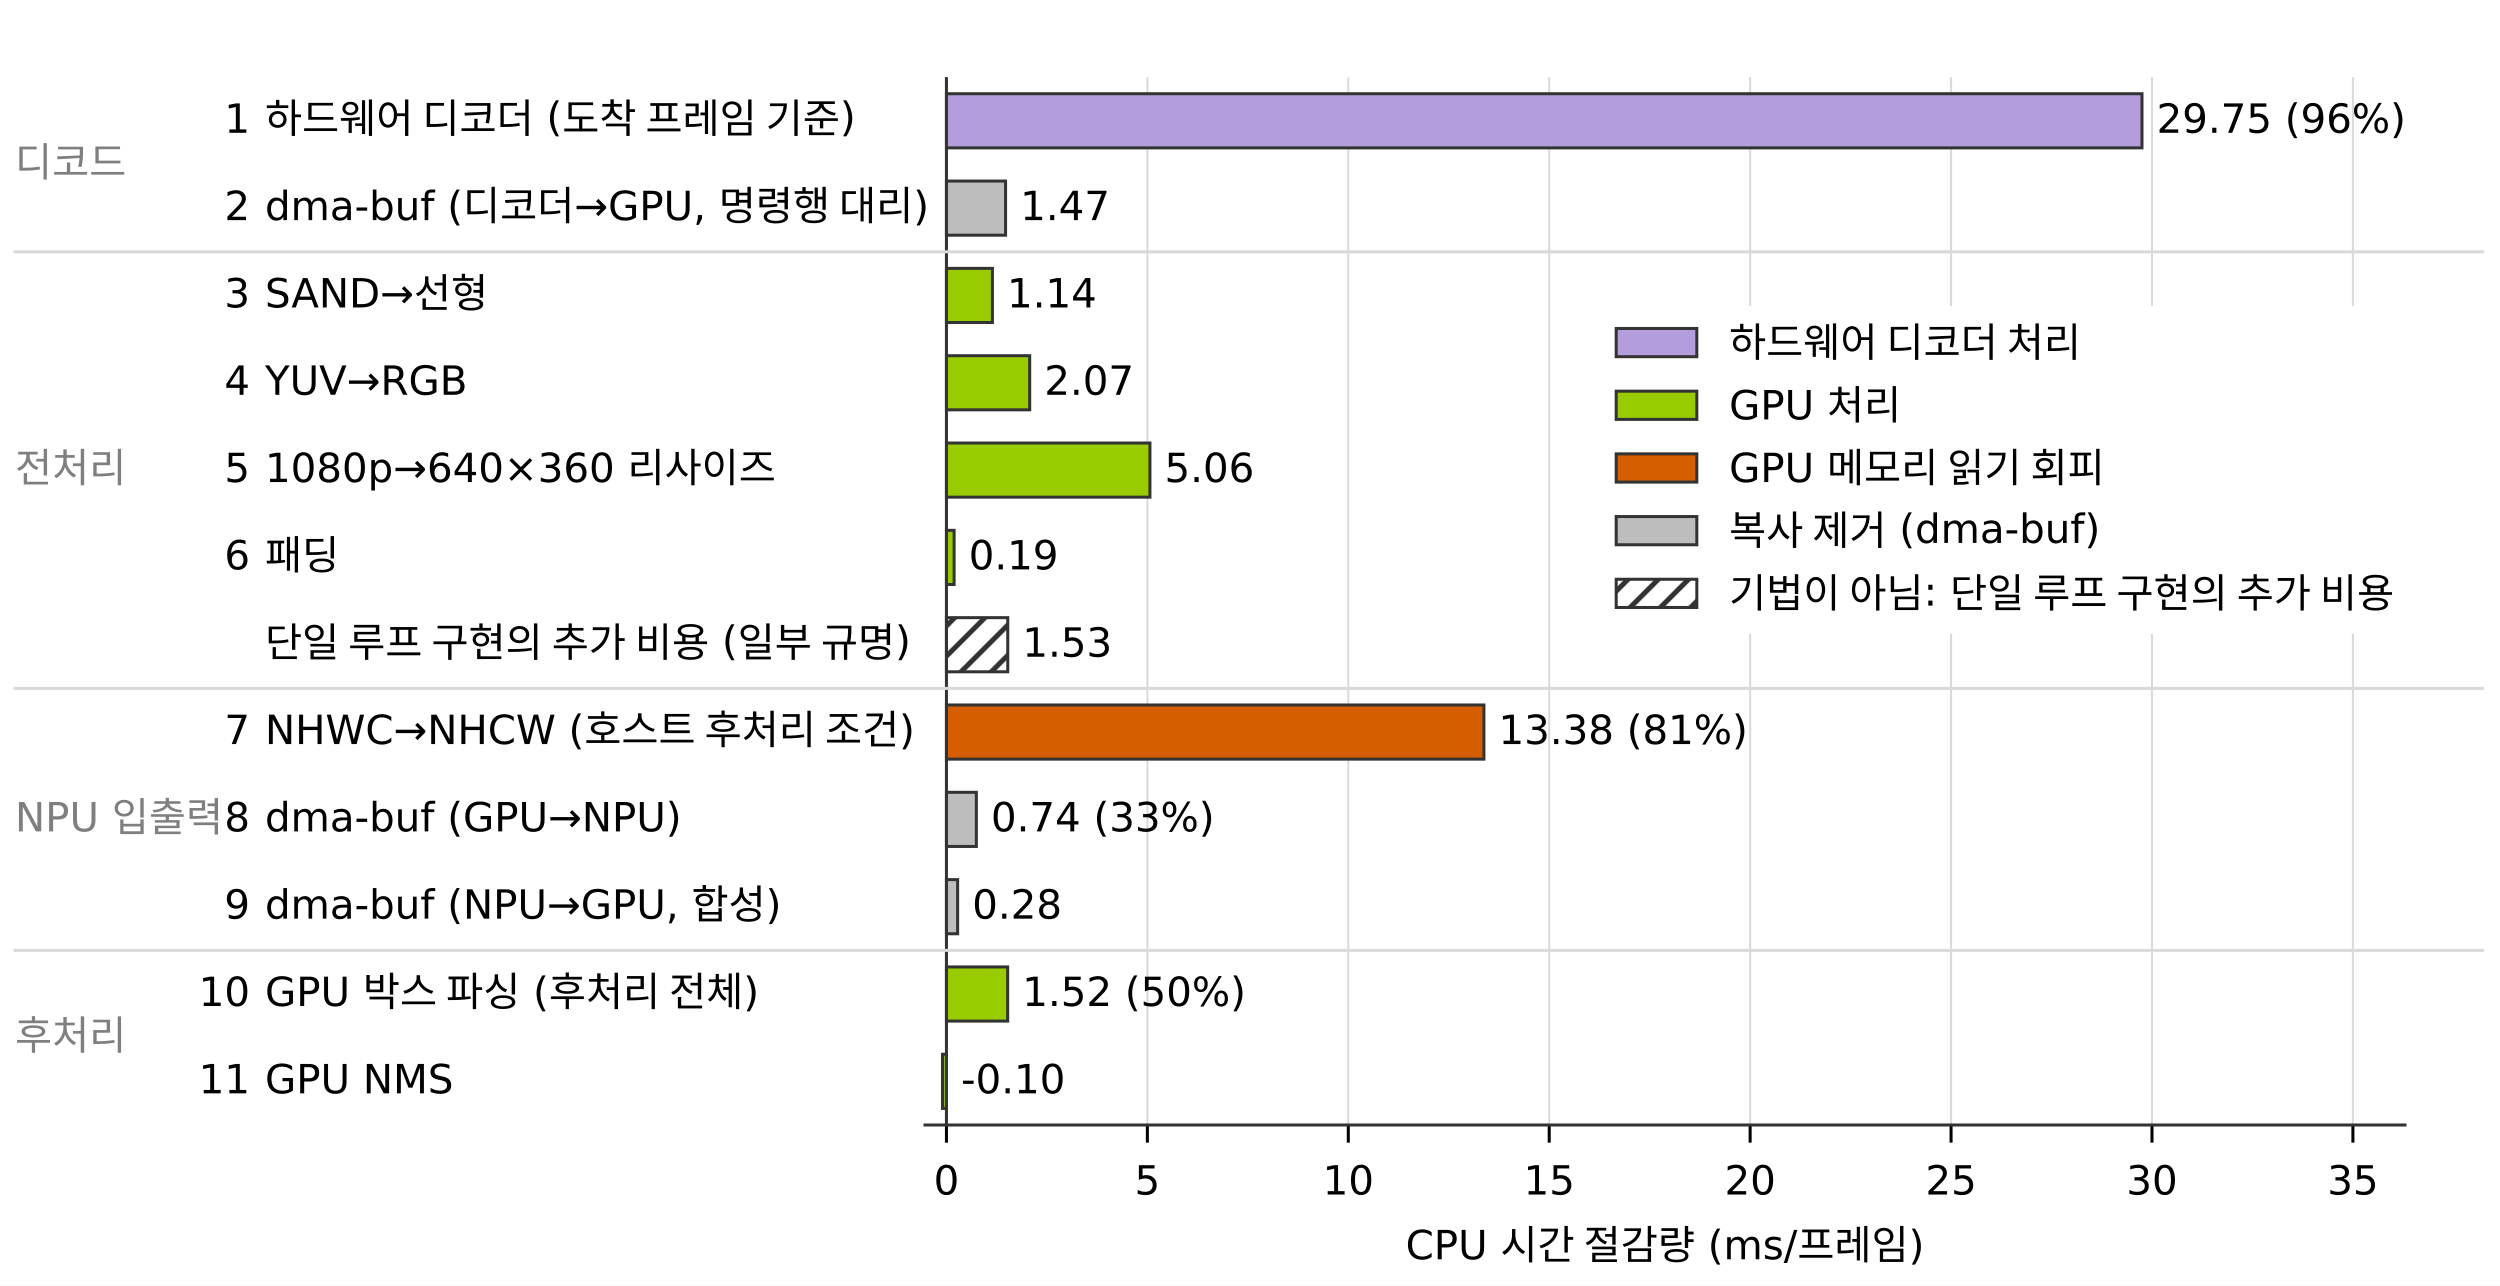
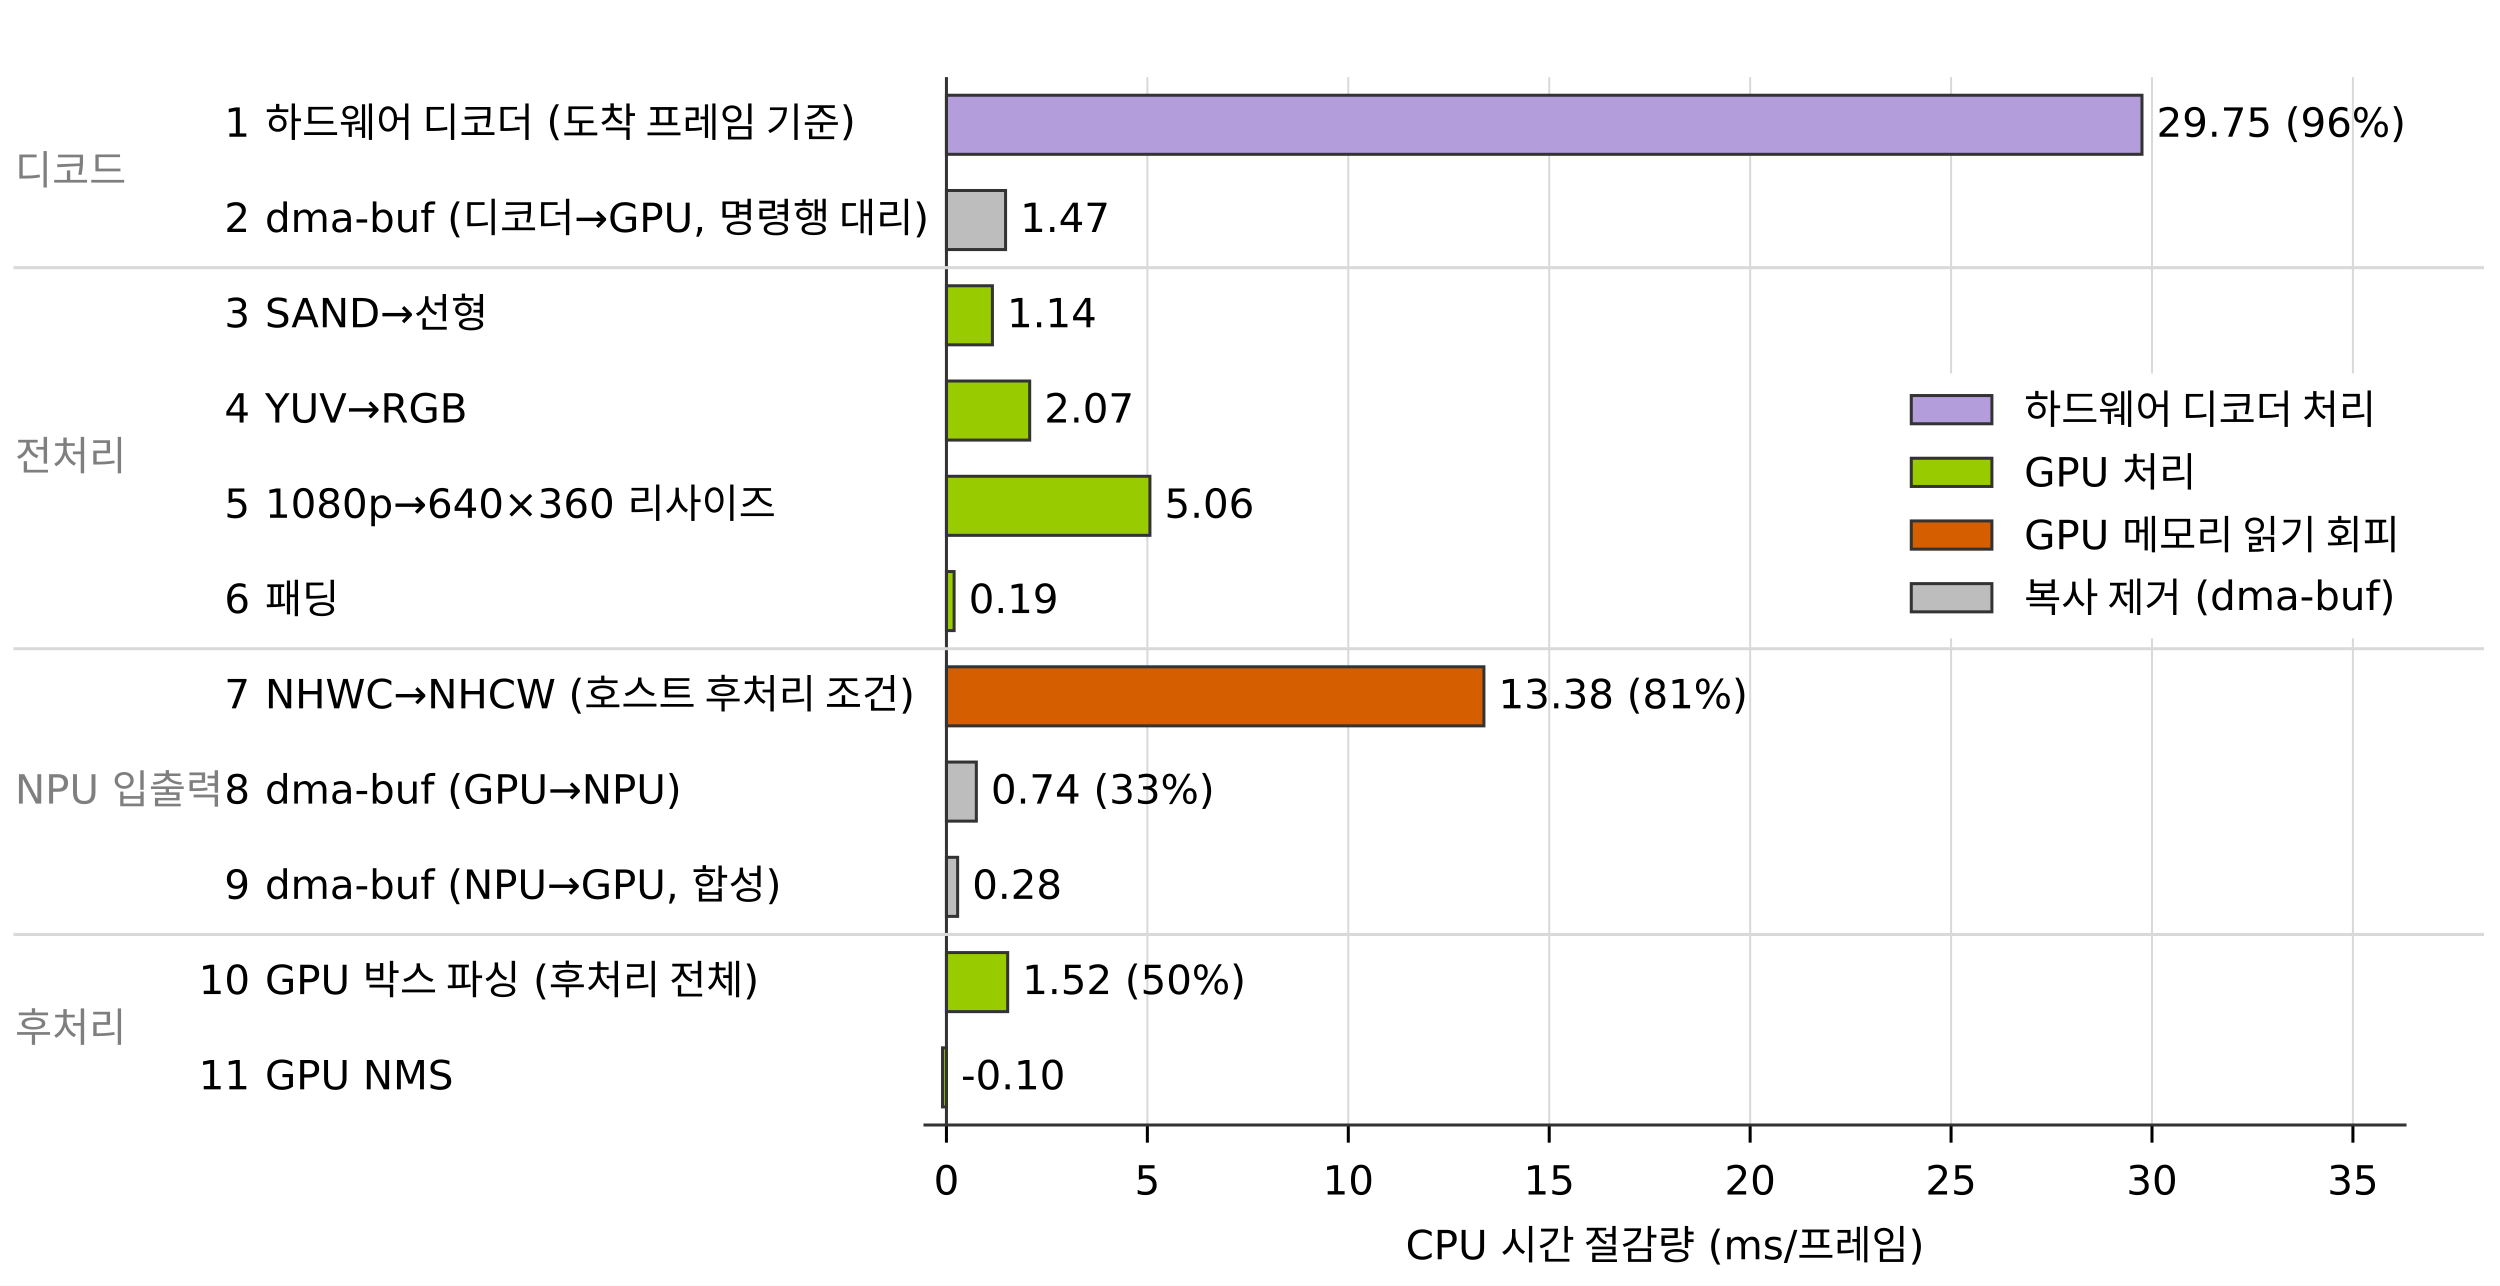
<svg xmlns="http://www.w3.org/2000/svg" xmlns:xlink="http://www.w3.org/1999/xlink" width="496.063pt" height="255.118pt" viewBox="0 0 496.063 255.118" version="1.1">
  <defs>
    <style type="text/css">*{stroke-linejoin: round; stroke-linecap: butt}</style>
  </defs>
  <g id="figure_1">
    <g id="patch_1">
      <path d="M 0 255.118  L 496.063 255.118  L 496.063 0  L 0 0  z " style="fill: #ffffff" />
    </g>
    <g id="axes_1">
      <g id="patch_2">
        <path d="M 183.543 223.228  L 477.213 223.228  L 477.213 15.307  L 183.543 15.307  z " style="fill: #ffffff" />
      </g>
      <g id="matplotlib.axis_1">
        <g id="xtick_1">
          <g id="line2d_1">
            <path d="M 187.798 223.228  L 187.798 15.307  " clip-path="url(#c0caeaf799e)" style="fill: none; stroke: #d9d9d9; stroke-width: 0.4; stroke-linecap: square" />
          </g>
          <g id="line2d_2">
            <defs>
              <path id="mfd4e453d5d" d="M 0 0  L 0 3.5  " style="stroke: #000000; stroke-width: 0.6" />
            </defs>
            <g>
              <use xlink:href="#mfd4e453d5d" x="187.798" y="223.228" style="stroke: #000000; stroke-width: 0.6" />
            </g>
          </g>
          <g id="text_1">
            <text style="font-size: 8px; font-family: 'NanumSquare', 'UnDotum', 'DejaVu Sans'; text-anchor: middle" x="187.798" y="237.028" transform="rotate(-0 187.7977 237.0283)">0</text>
          </g>
        </g>
        <g id="xtick_2">
          <g id="line2d_3">
            <path d="M 227.666 223.228  L 227.666 15.307  " clip-path="url(#c0caeaf799e)" style="fill: none; stroke: #d9d9d9; stroke-width: 0.4; stroke-linecap: square" />
          </g>
          <g id="line2d_4">
            <g>
              <use xlink:href="#mfd4e453d5d" x="227.666" y="223.228" style="stroke: #000000; stroke-width: 0.6" />
            </g>
          </g>
          <g id="text_2">
            <text style="font-size: 8px; font-family: 'NanumSquare', 'UnDotum', 'DejaVu Sans'; text-anchor: middle" x="227.666" y="237.028" transform="rotate(-0 227.6662 237.0283)">5</text>
          </g>
        </g>
        <g id="xtick_3">
          <g id="line2d_5">
            <path d="M 267.535 223.228  L 267.535 15.307  " clip-path="url(#c0caeaf799e)" style="fill: none; stroke: #d9d9d9; stroke-width: 0.4; stroke-linecap: square" />
          </g>
          <g id="line2d_6">
            <g>
              <use xlink:href="#mfd4e453d5d" x="267.535" y="223.228" style="stroke: #000000; stroke-width: 0.6" />
            </g>
          </g>
          <g id="text_3">
            <text style="font-size: 8px; font-family: 'NanumSquare', 'UnDotum', 'DejaVu Sans'; text-anchor: middle" x="267.535" y="237.028" transform="rotate(-0 267.5346 237.0283)">10</text>
          </g>
        </g>
        <g id="xtick_4">
          <g id="line2d_7">
            <path d="M 307.403 223.228  L 307.403 15.307  " clip-path="url(#c0caeaf799e)" style="fill: none; stroke: #d9d9d9; stroke-width: 0.4; stroke-linecap: square" />
          </g>
          <g id="line2d_8">
            <g>
              <use xlink:href="#mfd4e453d5d" x="307.403" y="223.228" style="stroke: #000000; stroke-width: 0.6" />
            </g>
          </g>
          <g id="text_4">
            <text style="font-size: 8px; font-family: 'NanumSquare', 'UnDotum', 'DejaVu Sans'; text-anchor: middle" x="307.403" y="237.028" transform="rotate(-0 307.4031 237.0283)">15</text>
          </g>
        </g>
        <g id="xtick_5">
          <g id="line2d_9">
            <path d="M 347.272 223.228  L 347.272 15.307  " clip-path="url(#c0caeaf799e)" style="fill: none; stroke: #d9d9d9; stroke-width: 0.4; stroke-linecap: square" />
          </g>
          <g id="line2d_10">
            <g>
              <use xlink:href="#mfd4e453d5d" x="347.272" y="223.228" style="stroke: #000000; stroke-width: 0.6" />
            </g>
          </g>
          <g id="text_5">
            <text style="font-size: 8px; font-family: 'NanumSquare', 'UnDotum', 'DejaVu Sans'; text-anchor: middle" x="347.272" y="237.028" transform="rotate(-0 347.2716 237.0283)">20</text>
          </g>
        </g>
        <g id="xtick_6">
          <g id="line2d_11">
            <path d="M 387.14 223.228  L 387.14 15.307  " clip-path="url(#c0caeaf799e)" style="fill: none; stroke: #d9d9d9; stroke-width: 0.4; stroke-linecap: square" />
          </g>
          <g id="line2d_12">
            <g>
              <use xlink:href="#mfd4e453d5d" x="387.14" y="223.228" style="stroke: #000000; stroke-width: 0.6" />
            </g>
          </g>
          <g id="text_6">
            <text style="font-size: 8px; font-family: 'NanumSquare', 'UnDotum', 'DejaVu Sans'; text-anchor: middle" x="387.14" y="237.028" transform="rotate(-0 387.14 237.0283)">25</text>
          </g>
        </g>
        <g id="xtick_7">
          <g id="line2d_13">
            <path d="M 427.008 223.228  L 427.008 15.307  " clip-path="url(#c0caeaf799e)" style="fill: none; stroke: #d9d9d9; stroke-width: 0.4; stroke-linecap: square" />
          </g>
          <g id="line2d_14">
            <g>
              <use xlink:href="#mfd4e453d5d" x="427.008" y="223.228" style="stroke: #000000; stroke-width: 0.6" />
            </g>
          </g>
          <g id="text_7">
            <text style="font-size: 8px; font-family: 'NanumSquare', 'UnDotum', 'DejaVu Sans'; text-anchor: middle" x="427.008" y="237.028" transform="rotate(-0 427.0085 237.0283)">30</text>
          </g>
        </g>
        <g id="xtick_8">
          <g id="line2d_15">
            <path d="M 466.877 223.228  L 466.877 15.307  " clip-path="url(#c0caeaf799e)" style="fill: none; stroke: #d9d9d9; stroke-width: 0.4; stroke-linecap: square" />
          </g>
          <g id="line2d_16">
            <g>
              <use xlink:href="#mfd4e453d5d" x="466.877" y="223.228" style="stroke: #000000; stroke-width: 0.6" />
            </g>
          </g>
          <g id="text_8">
            <text style="font-size: 8px; font-family: 'NanumSquare', 'UnDotum', 'DejaVu Sans'; text-anchor: middle" x="466.877" y="237.028" transform="rotate(-0 466.8769 237.0283)">35</text>
          </g>
        </g>
        <g id="text_9">
          <text style="font-size: 8px; font-family: 'NanumSquare', 'UnDotum', 'DejaVu Sans'; text-anchor: middle" x="330.378" y="249.868" transform="rotate(-0 330.378 249.8683)">CPU 시간 절감량 (ms/프레임)</text>
        </g>
      </g>
      <g id="matplotlib.axis_2" />
      <g id="patch_3">
-         <path d="M 187.798 18.599  L 425.023 18.599  L 425.023 29.342  L 187.798 29.342  z " clip-path="url(#c0caeaf799e)" style="fill: #b39ddb; stroke: #333333; stroke-width: 0.6; stroke-linejoin: miter" />
+         <path d="M 187.798 18.898  L 425.023 18.898  L 425.023 30.618  L 187.798 30.618  z " clip-path="url(#c0caeaf799e)" style="fill: #b39ddb; stroke: #333333; stroke-width: 0.6; stroke-linejoin: miter" />
      </g>
      <g id="patch_4">
-         <path d="M 187.798 35.926  L 199.53 35.926  L 199.53 46.669  L 187.798 46.669  z " clip-path="url(#c0caeaf799e)" style="fill: #bdbdbd; stroke: #333333; stroke-width: 0.6; stroke-linejoin: miter" />
+         <path d="M 187.798 37.8  L 199.53 37.8  L 199.53 49.52  L 187.798 49.52  z " clip-path="url(#c0caeaf799e)" style="fill: #bdbdbd; stroke: #333333; stroke-width: 0.6; stroke-linejoin: miter" />
      </g>
      <g id="patch_5">
-         <path d="M 187.798 53.253  L 196.92 53.253  L 196.92 63.995  L 187.798 63.995  z " clip-path="url(#c0caeaf799e)" style="fill: #99cc00; stroke: #333333; stroke-width: 0.6; stroke-linejoin: miter" />
+         <path d="M 187.798 56.702  L 196.92 56.702  L 196.92 68.422  L 187.798 68.422  z " clip-path="url(#c0caeaf799e)" style="fill: #99cc00; stroke: #333333; stroke-width: 0.6; stroke-linejoin: miter" />
      </g>
      <g id="patch_6">
-         <path d="M 187.798 70.579  L 204.316 70.579  L 204.316 81.322  L 187.798 81.322  z " clip-path="url(#c0caeaf799e)" style="fill: #99cc00; stroke: #333333; stroke-width: 0.6; stroke-linejoin: miter" />
+         <path d="M 187.798 75.604  L 204.316 75.604  L 204.316 87.323  L 187.798 87.323  z " clip-path="url(#c0caeaf799e)" style="fill: #99cc00; stroke: #333333; stroke-width: 0.6; stroke-linejoin: miter" />
      </g>
      <g id="patch_7">
-         <path d="M 187.798 87.906  L 228.174 87.906  L 228.174 98.649  L 187.798 98.649  z " clip-path="url(#c0caeaf799e)" style="fill: #99cc00; stroke: #333333; stroke-width: 0.6; stroke-linejoin: miter" />
+         <path d="M 187.798 94.506  L 228.174 94.506  L 228.174 106.225  L 187.798 106.225  z " clip-path="url(#c0caeaf799e)" style="fill: #99cc00; stroke: #333333; stroke-width: 0.6; stroke-linejoin: miter" />
      </g>
      <g id="patch_8">
-         <path d="M 187.798 105.233  L 189.319 105.233  L 189.319 115.976  L 187.798 115.976  z " clip-path="url(#c0caeaf799e)" style="fill: #99cc00; stroke: #333333; stroke-width: 0.6; stroke-linejoin: miter" />
+         <path d="M 187.798 113.408  L 189.319 113.408  L 189.319 125.127  L 187.798 125.127  z " clip-path="url(#c0caeaf799e)" style="fill: #99cc00; stroke: #333333; stroke-width: 0.6; stroke-linejoin: miter" />
      </g>
      <g id="patch_9">
-         <path d="M 187.798 122.56  L 199.964 122.56  L 199.964 133.302  L 187.798 133.302  z " clip-path="url(#c0caeaf799e)" style="fill: url(#h2478744ece); stroke: #333333; stroke-width: 0.6; stroke-linejoin: miter" />
+         <path d="M 187.798 132.31  L 294.446 132.31  L 294.446 144.029  L 187.798 144.029  z " clip-path="url(#c0caeaf799e)" style="fill: #d55e00; stroke: #333333; stroke-width: 0.6; stroke-linejoin: miter" />
      </g>
      <g id="patch_10">
-         <path d="M 187.798 139.887  L 294.446 139.887  L 294.446 150.629  L 187.798 150.629  z " clip-path="url(#c0caeaf799e)" style="fill: #d55e00; stroke: #333333; stroke-width: 0.6; stroke-linejoin: miter" />
+         <path d="M 187.798 151.212  L 193.73 151.212  L 193.73 162.931  L 187.798 162.931  z " clip-path="url(#c0caeaf799e)" style="fill: #bdbdbd; stroke: #333333; stroke-width: 0.6; stroke-linejoin: miter" />
      </g>
      <g id="patch_11">
-         <path d="M 187.798 157.213  L 193.73 157.213  L 193.73 167.956  L 187.798 167.956  z " clip-path="url(#c0caeaf799e)" style="fill: #bdbdbd; stroke: #333333; stroke-width: 0.6; stroke-linejoin: miter" />
+         <path d="M 187.798 170.114  L 190.018 170.114  L 190.018 181.833  L 187.798 181.833  z " clip-path="url(#c0caeaf799e)" style="fill: #bdbdbd; stroke: #333333; stroke-width: 0.6; stroke-linejoin: miter" />
      </g>
      <g id="patch_12">
-         <path d="M 187.798 174.54  L 190.018 174.54  L 190.018 185.283  L 187.798 185.283  z " clip-path="url(#c0caeaf799e)" style="fill: #bdbdbd; stroke: #333333; stroke-width: 0.6; stroke-linejoin: miter" />
+         <path d="M 187.798 189.016  L 199.95 189.016  L 199.95 200.735  L 187.798 200.735  z " clip-path="url(#c0caeaf799e)" style="fill: #99cc00; stroke: #333333; stroke-width: 0.6; stroke-linejoin: miter" />
      </g>
      <g id="patch_13">
-         <path d="M 187.798 191.867  L 199.95 191.867  L 199.95 202.609  L 187.798 202.609  z " clip-path="url(#c0caeaf799e)" style="fill: #99cc00; stroke: #333333; stroke-width: 0.6; stroke-linejoin: miter" />
+         <path d="M 187.798 207.918  L 187.016 207.918  L 187.016 219.637  L 187.798 219.637  z " clip-path="url(#c0caeaf799e)" style="fill: #99cc00; stroke: #333333; stroke-width: 0.6; stroke-linejoin: miter" />
      </g>
      <g id="patch_14">
-         <path d="M 187.798 209.194  L 187.016 209.194  L 187.016 219.936  L 187.798 219.936  z " clip-path="url(#c0caeaf799e)" style="fill: #99cc00; stroke: #333333; stroke-width: 0.6; stroke-linejoin: miter" />
-       </g>
-       <g id="patch_15">
        <path d="M 183.543 223.228  L 477.213 223.228  " style="fill: none; stroke: #333333; stroke-width: 0.6; stroke-linejoin: miter; stroke-linecap: square" />
      </g>
      <g id="text_10">
-         <text style="font-size: 8px; font-family: 'NanumSquare', 'UnDotum', 'DejaVu Sans'; text-anchor: start" x="427.917" y="26.35" transform="rotate(-0 427.9172 26.35047)">29.75 (96%)</text>
+         <text style="font-size: 8px; font-family: 'NanumSquare', 'UnDotum', 'DejaVu Sans'; text-anchor: start" x="427.917" y="27.138" transform="rotate(-0 427.9172 27.13805)">29.75 (96%)</text>
      </g>
      <g id="text_11">
-         <text style="font-size: 8px; font-family: 'NanumSquare', 'UnDotum', 'DejaVu Sans'; text-anchor: end" x="49.606" y="26.35" transform="rotate(-0 49.6063 26.35047)">1</text>
+         <text style="font-size: 8px; font-family: 'NanumSquare', 'UnDotum', 'DejaVu Sans'; text-anchor: end" x="49.606" y="27.138" transform="rotate(-0 49.6063 27.13805)">1</text>
      </g>
      <g id="text_12">
-         <text style="font-size: 8px; font-family: 'NanumSquare', 'UnDotum', 'DejaVu Sans'; text-anchor: start" x="52.583" y="26.35" transform="rotate(-0 52.58268 26.35047)">하드웨어 디코더 (도착 프레임 기준)</text>
+         <text style="font-size: 8px; font-family: 'NanumSquare', 'UnDotum', 'DejaVu Sans'; text-anchor: start" x="52.583" y="27.138" transform="rotate(-0 52.58268 27.13805)">하드웨어 디코더 (도착 프레임 기준)</text>
      </g>
      <g id="text_13">
-         <text style="font-size: 8px; font-family: 'NanumSquare', 'UnDotum', 'DejaVu Sans'; text-anchor: start" x="202.424" y="43.677" transform="rotate(-0 202.4241 43.67724)">1.47</text>
+         <text style="font-size: 8px; font-family: 'NanumSquare', 'UnDotum', 'DejaVu Sans'; text-anchor: start" x="202.424" y="46.04" transform="rotate(-0 202.4241 46.03999)">1.47</text>
      </g>
      <g id="text_14">
-         <text style="font-size: 8px; font-family: 'NanumSquare', 'UnDotum', 'DejaVu Sans'; text-anchor: end" x="49.606" y="43.677" transform="rotate(-0 49.6063 43.67724)">2</text>
+         <text style="font-size: 8px; font-family: 'NanumSquare', 'UnDotum', 'DejaVu Sans'; text-anchor: end" x="49.606" y="46.04" transform="rotate(-0 49.6063 46.03999)">2</text>
      </g>
      <g id="text_15">
-         <text style="font-size: 8px; font-family: 'NanumSquare', 'UnDotum', 'DejaVu Sans'; text-anchor: start" x="52.583" y="43.677" transform="rotate(-0 52.58268 43.67724)">dma-buf (디코더→GPU, 명령행 대리)</text>
+         <text style="font-size: 8px; font-family: 'NanumSquare', 'UnDotum', 'DejaVu Sans'; text-anchor: start" x="52.583" y="46.04" transform="rotate(-0 52.58268 46.03999)">dma-buf (디코더→GPU, 명령행 대리)</text>
      </g>
      <g id="text_16">
-         <text style="font-size: 8px; font-family: 'NanumSquare', 'UnDotum', 'DejaVu Sans'; text-anchor: start" x="199.815" y="61.004" transform="rotate(-0 199.8146 61.00402)">1.14</text>
+         <text style="font-size: 8px; font-family: 'NanumSquare', 'UnDotum', 'DejaVu Sans'; text-anchor: start" x="199.815" y="64.942" transform="rotate(-0 199.8146 64.94192)">1.14</text>
      </g>
      <g id="text_17">
-         <text style="font-size: 8px; font-family: 'NanumSquare', 'UnDotum', 'DejaVu Sans'; text-anchor: end" x="49.606" y="61.004" transform="rotate(-0 49.6063 61.00402)">3</text>
+         <text style="font-size: 8px; font-family: 'NanumSquare', 'UnDotum', 'DejaVu Sans'; text-anchor: end" x="49.606" y="64.942" transform="rotate(-0 49.6063 64.94192)">3</text>
      </g>
      <g id="text_18">
-         <text style="font-size: 8px; font-family: 'NanumSquare', 'UnDotum', 'DejaVu Sans'; text-anchor: start" x="52.583" y="61.004" transform="rotate(-0 52.58268 61.00402)">SAND→선형</text>
+         <text style="font-size: 8px; font-family: 'NanumSquare', 'UnDotum', 'DejaVu Sans'; text-anchor: start" x="52.583" y="64.942" transform="rotate(-0 52.58268 64.94192)">SAND→선형</text>
      </g>
      <g id="text_19">
-         <text style="font-size: 8px; font-family: 'NanumSquare', 'UnDotum', 'DejaVu Sans'; text-anchor: start" x="207.21" y="78.331" transform="rotate(-0 207.2102 78.33079)">2.07</text>
+         <text style="font-size: 8px; font-family: 'NanumSquare', 'UnDotum', 'DejaVu Sans'; text-anchor: start" x="207.21" y="83.844" transform="rotate(-0 207.2102 83.84385)">2.07</text>
      </g>
      <g id="text_20">
-         <text style="font-size: 8px; font-family: 'NanumSquare', 'UnDotum', 'DejaVu Sans'; text-anchor: end" x="49.606" y="78.331" transform="rotate(-0 49.6063 78.33079)">4</text>
+         <text style="font-size: 8px; font-family: 'NanumSquare', 'UnDotum', 'DejaVu Sans'; text-anchor: end" x="49.606" y="83.844" transform="rotate(-0 49.6063 83.84385)">4</text>
      </g>
      <g id="text_21">
-         <text style="font-size: 8px; font-family: 'NanumSquare', 'UnDotum', 'DejaVu Sans'; text-anchor: start" x="52.583" y="78.331" transform="rotate(-0 52.58268 78.33079)">YUV→RGB</text>
+         <text style="font-size: 8px; font-family: 'NanumSquare', 'UnDotum', 'DejaVu Sans'; text-anchor: start" x="52.583" y="83.844" transform="rotate(-0 52.58268 83.84385)">YUV→RGB</text>
      </g>
      <g id="text_22">
-         <text style="font-size: 8px; font-family: 'NanumSquare', 'UnDotum', 'DejaVu Sans'; text-anchor: start" x="231.068" y="95.658" transform="rotate(-0 231.0682 95.65756)">5.06</text>
+         <text style="font-size: 8px; font-family: 'NanumSquare', 'UnDotum', 'DejaVu Sans'; text-anchor: start" x="231.068" y="102.746" transform="rotate(-0 231.0682 102.7458)">5.06</text>
      </g>
      <g id="text_23">
-         <text style="font-size: 8px; font-family: 'NanumSquare', 'UnDotum', 'DejaVu Sans'; text-anchor: end" x="49.606" y="95.658" transform="rotate(-0 49.6063 95.65756)">5</text>
+         <text style="font-size: 8px; font-family: 'NanumSquare', 'UnDotum', 'DejaVu Sans'; text-anchor: end" x="49.606" y="102.746" transform="rotate(-0 49.6063 102.7458)">5</text>
      </g>
      <g id="text_24">
-         <text style="font-size: 8px; font-family: 'NanumSquare', 'UnDotum', 'DejaVu Sans'; text-anchor: start" x="52.583" y="95.658" transform="rotate(-0 52.58268 95.65756)">1080p→640×360 리사이즈</text>
+         <text style="font-size: 8px; font-family: 'NanumSquare', 'UnDotum', 'DejaVu Sans'; text-anchor: start" x="52.583" y="102.746" transform="rotate(-0 52.58268 102.7458)">1080p→640×360 리사이즈</text>
      </g>
      <g id="text_25">
-         <text style="font-size: 8px; font-family: 'NanumSquare', 'UnDotum', 'DejaVu Sans'; text-anchor: start" x="192.213" y="112.984" transform="rotate(-0 192.2132 112.9843)">0.19</text>
+         <text style="font-size: 8px; font-family: 'NanumSquare', 'UnDotum', 'DejaVu Sans'; text-anchor: start" x="192.213" y="121.648" transform="rotate(-0 192.2132 121.6477)">0.19</text>
      </g>
      <g id="text_26">
-         <text style="font-size: 8px; font-family: 'NanumSquare', 'UnDotum', 'DejaVu Sans'; text-anchor: end" x="49.606" y="112.984" transform="rotate(-0 49.6063 112.9843)">6</text>
+         <text style="font-size: 8px; font-family: 'NanumSquare', 'UnDotum', 'DejaVu Sans'; text-anchor: end" x="49.606" y="121.648" transform="rotate(-0 49.6063 121.6477)">6</text>
      </g>
      <g id="text_27">
-         <text style="font-size: 8px; font-family: 'NanumSquare', 'UnDotum', 'DejaVu Sans'; text-anchor: start" x="52.583" y="112.984" transform="rotate(-0 52.58268 112.9843)">패딩</text>
+         <text style="font-size: 8px; font-family: 'NanumSquare', 'UnDotum', 'DejaVu Sans'; text-anchor: start" x="52.583" y="121.648" transform="rotate(-0 52.58268 121.6477)">패딩</text>
      </g>
      <g id="text_28">
-         <text style="font-size: 8px; font-family: 'NanumSquare', 'UnDotum', 'DejaVu Sans'; text-anchor: start" x="202.858" y="130.311" transform="rotate(-0 202.8581 130.3111)">1.53</text>
+         <text style="font-size: 8px; font-family: 'NanumSquare', 'UnDotum', 'DejaVu Sans'; text-anchor: start" x="297.34" y="140.55" transform="rotate(-0 297.34 140.5496)">13.38 (81%)</text>
      </g>
      <g id="text_29">
-         <text style="font-size: 8px; font-family: 'NanumSquare', 'UnDotum', 'DejaVu Sans'; text-anchor: start" x="52.583" y="130.311" transform="rotate(-0 52.58268 130.3111)">단일 루프 구현의 추가 비용 (일부 규명)</text>
+         <text style="font-size: 8px; font-family: 'NanumSquare', 'UnDotum', 'DejaVu Sans'; text-anchor: end" x="49.606" y="140.55" transform="rotate(-0 49.6063 140.5496)">7</text>
      </g>
      <g id="text_30">
-         <text style="font-size: 8px; font-family: 'NanumSquare', 'UnDotum', 'DejaVu Sans'; text-anchor: start" x="297.34" y="147.638" transform="rotate(-0 297.34 147.6379)">13.38 (81%)</text>
+         <text style="font-size: 8px; font-family: 'NanumSquare', 'UnDotum', 'DejaVu Sans'; text-anchor: start" x="52.583" y="140.55" transform="rotate(-0 52.58268 140.5496)">NHWC→NHCW (호스트 후처리 조건)</text>
      </g>
      <g id="text_31">
-         <text style="font-size: 8px; font-family: 'NanumSquare', 'UnDotum', 'DejaVu Sans'; text-anchor: end" x="49.606" y="147.638" transform="rotate(-0 49.6063 147.6379)">7</text>
+         <text style="font-size: 8px; font-family: 'NanumSquare', 'UnDotum', 'DejaVu Sans'; text-anchor: start" x="196.624" y="159.452" transform="rotate(-0 196.6243 159.4516)">0.74 (33%)</text>
      </g>
      <g id="text_32">
-         <text style="font-size: 8px; font-family: 'NanumSquare', 'UnDotum', 'DejaVu Sans'; text-anchor: start" x="52.583" y="147.638" transform="rotate(-0 52.58268 147.6379)">NHWC→NHCW (호스트 후처리 조건)</text>
+         <text style="font-size: 8px; font-family: 'NanumSquare', 'UnDotum', 'DejaVu Sans'; text-anchor: end" x="49.606" y="159.452" transform="rotate(-0 49.6063 159.4516)">8</text>
      </g>
      <g id="text_33">
-         <text style="font-size: 8px; font-family: 'NanumSquare', 'UnDotum', 'DejaVu Sans'; text-anchor: start" x="196.624" y="164.965" transform="rotate(-0 196.6243 164.9646)">0.74 (33%)</text>
+         <text style="font-size: 8px; font-family: 'NanumSquare', 'UnDotum', 'DejaVu Sans'; text-anchor: start" x="52.583" y="159.452" transform="rotate(-0 52.58268 159.4516)">dma-buf (GPU→NPU)</text>
      </g>
      <g id="text_34">
-         <text style="font-size: 8px; font-family: 'NanumSquare', 'UnDotum', 'DejaVu Sans'; text-anchor: end" x="49.606" y="164.965" transform="rotate(-0 49.6063 164.9646)">8</text>
+         <text style="font-size: 8px; font-family: 'NanumSquare', 'UnDotum', 'DejaVu Sans'; text-anchor: start" x="192.912" y="178.354" transform="rotate(-0 192.9117 178.3535)">0.28</text>
      </g>
      <g id="text_35">
-         <text style="font-size: 8px; font-family: 'NanumSquare', 'UnDotum', 'DejaVu Sans'; text-anchor: start" x="52.583" y="164.965" transform="rotate(-0 52.58268 164.9646)">dma-buf (GPU→NPU)</text>
+         <text style="font-size: 8px; font-family: 'NanumSquare', 'UnDotum', 'DejaVu Sans'; text-anchor: end" x="49.606" y="178.354" transform="rotate(-0 49.6063 178.3535)">9</text>
      </g>
      <g id="text_36">
-         <text style="font-size: 8px; font-family: 'NanumSquare', 'UnDotum', 'DejaVu Sans'; text-anchor: start" x="192.912" y="182.291" transform="rotate(-0 192.9117 182.2914)">0.28</text>
+         <text style="font-size: 8px; font-family: 'NanumSquare', 'UnDotum', 'DejaVu Sans'; text-anchor: start" x="52.583" y="178.354" transform="rotate(-0 52.58268 178.3535)">dma-buf (NPU→GPU, 합성)</text>
      </g>
      <g id="text_37">
-         <text style="font-size: 8px; font-family: 'NanumSquare', 'UnDotum', 'DejaVu Sans'; text-anchor: end" x="49.606" y="182.291" transform="rotate(-0 49.6063 182.2914)">9</text>
+         <text style="font-size: 8px; font-family: 'NanumSquare', 'UnDotum', 'DejaVu Sans'; text-anchor: start" x="202.844" y="197.255" transform="rotate(-0 202.8438 197.2554)">1.52 (50%)</text>
      </g>
      <g id="text_38">
-         <text style="font-size: 8px; font-family: 'NanumSquare', 'UnDotum', 'DejaVu Sans'; text-anchor: start" x="52.583" y="182.291" transform="rotate(-0 52.58268 182.2914)">dma-buf (NPU→GPU, 합성)</text>
+         <text style="font-size: 8px; font-family: 'NanumSquare', 'UnDotum', 'DejaVu Sans'; text-anchor: end" x="49.606" y="197.255" transform="rotate(-0 49.6063 197.2554)">10</text>
      </g>
      <g id="text_39">
-         <text style="font-size: 8px; font-family: 'NanumSquare', 'UnDotum', 'DejaVu Sans'; text-anchor: start" x="202.844" y="199.618" transform="rotate(-0 202.8438 199.6182)">1.52 (50%)</text>
+         <text style="font-size: 8px; font-family: 'NanumSquare', 'UnDotum', 'DejaVu Sans'; text-anchor: start" x="52.583" y="197.255" transform="rotate(-0 52.58268 197.2554)">GPU 박스 파싱 (후처리 전체)</text>
      </g>
      <g id="text_40">
-         <text style="font-size: 8px; font-family: 'NanumSquare', 'UnDotum', 'DejaVu Sans'; text-anchor: end" x="49.606" y="199.618" transform="rotate(-0 49.6063 199.6182)">10</text>
+         <text style="font-size: 8px; font-family: 'NanumSquare', 'UnDotum', 'DejaVu Sans'; text-anchor: start" x="190.692" y="216.157" transform="rotate(-0 190.6919 216.1574)">-0.10</text>
      </g>
      <g id="text_41">
-         <text style="font-size: 8px; font-family: 'NanumSquare', 'UnDotum', 'DejaVu Sans'; text-anchor: start" x="52.583" y="199.618" transform="rotate(-0 52.58268 199.6182)">GPU 박스 파싱 (후처리 전체)</text>
+         <text style="font-size: 8px; font-family: 'NanumSquare', 'UnDotum', 'DejaVu Sans'; text-anchor: end" x="49.606" y="216.157" transform="rotate(-0 49.6063 216.1574)">11</text>
      </g>
      <g id="text_42">
-         <text style="font-size: 8px; font-family: 'NanumSquare', 'UnDotum', 'DejaVu Sans'; text-anchor: start" x="190.692" y="216.945" transform="rotate(-0 190.6919 216.945)">-0.10</text>
+         <text style="font-size: 8px; font-family: 'NanumSquare', 'UnDotum', 'DejaVu Sans'; text-anchor: start" x="52.583" y="216.157" transform="rotate(-0 52.58268 216.1574)">GPU NMS</text>
      </g>
      <g id="text_43">
-         <text style="font-size: 8px; font-family: 'NanumSquare', 'UnDotum', 'DejaVu Sans'; text-anchor: end" x="49.606" y="216.945" transform="rotate(-0 49.6063 216.945)">11</text>
+         <text style="font-size: 8px; font-family: 'NanumSquare', 'UnDotum', 'DejaVu Sans'; text-anchor: start; fill: #7f7f7f" x="2.976" y="36.589" transform="rotate(-0 2.976378 36.58902)">디코드</text>
      </g>
      <g id="text_44">
-         <text style="font-size: 8px; font-family: 'NanumSquare', 'UnDotum', 'DejaVu Sans'; text-anchor: start" x="52.583" y="216.945" transform="rotate(-0 52.58268 216.945)">GPU NMS</text>
+         <text style="font-size: 8px; font-family: 'NanumSquare', 'UnDotum', 'DejaVu Sans'; text-anchor: start; fill: #7f7f7f" x="2.976" y="93.295" transform="rotate(-0 2.976378 93.29482)">전처리</text>
      </g>
      <g id="text_45">
-         <text style="font-size: 8px; font-family: 'NanumSquare', 'UnDotum', 'DejaVu Sans'; text-anchor: start; fill: #7f7f7f" x="2.976" y="35.014" transform="rotate(-0 2.976378 35.01386)">디코드</text>
+         <text style="font-size: 8px; font-family: 'NanumSquare', 'UnDotum', 'DejaVu Sans'; text-anchor: start; fill: #7f7f7f" x="2.976" y="159.452" transform="rotate(-0 2.976378 159.4516)">NPU 입출력</text>
      </g>
      <g id="text_46">
-         <text style="font-size: 8px; font-family: 'NanumSquare', 'UnDotum', 'DejaVu Sans'; text-anchor: start; fill: #7f7f7f" x="2.976" y="95.658" transform="rotate(-0 2.976378 95.65756)">전처리</text>
-       </g>
-       <g id="text_47">
-         <text style="font-size: 8px; font-family: 'NanumSquare', 'UnDotum', 'DejaVu Sans'; text-anchor: start; fill: #7f7f7f" x="2.976" y="164.965" transform="rotate(-0 2.976378 164.9646)">NPU 입출력</text>
-       </g>
-       <g id="text_48">
-         <text style="font-size: 8px; font-family: 'NanumSquare', 'UnDotum', 'DejaVu Sans'; text-anchor: start; fill: #7f7f7f" x="2.976" y="208.282" transform="rotate(-0 2.976378 208.2816)">후처리</text>
+         <text style="font-size: 8px; font-family: 'NanumSquare', 'UnDotum', 'DejaVu Sans'; text-anchor: start; fill: #7f7f7f" x="2.976" y="206.706" transform="rotate(-0 2.976378 206.7064)">후처리</text>
      </g>
      <g id="line2d_17">
        <path d="M 187.798 223.228  L 187.798 15.307  " clip-path="url(#c0caeaf799e)" style="fill: none; stroke: #333333; stroke-width: 0.6; stroke-linecap: square" />
      </g>
      <g id="legend_1">
+         <g id="patch_15">
+           <path d="M 376.045 126.646  L 477.213 126.646  L 477.213 74.086  L 376.045 74.086  z " style="fill: #ffffff" />
+         </g>
        <g id="patch_16">
-           <path d="M 317.493 125.778  L 477.213 125.778  L 477.213 60.778  L 317.493 60.778  z " style="fill: #ffffff" />
+           <path d="M 379.245 84.086  L 395.245 84.086  L 395.245 78.486  L 379.245 78.486  z " style="fill: #b39ddb; stroke: #333333; stroke-width: 0.6; stroke-linejoin: miter" />
+         </g>
+         <g id="text_47">
+           <text style="font-size: 8px; font-family: 'NanumSquare', 'UnDotum', 'DejaVu Sans'; text-anchor: start" x="401.645" y="84.086" transform="rotate(-0 401.6451 84.08578)">하드웨어 디코더 처리</text>
        </g>
        <g id="patch_17">
-           <path d="M 320.693 70.778  L 336.693 70.778  L 336.693 65.178  L 320.693 65.178  z " style="fill: #b39ddb; stroke: #333333; stroke-width: 0.6; stroke-linejoin: miter" />
+           <path d="M 379.245 96.526  L 395.245 96.526  L 395.245 90.926  L 379.245 90.926  z " style="fill: #99cc00; stroke: #333333; stroke-width: 0.6; stroke-linejoin: miter" />
+         </g>
+         <g id="text_48">
+           <text style="font-size: 8px; font-family: 'NanumSquare', 'UnDotum', 'DejaVu Sans'; text-anchor: start" x="401.645" y="96.526" transform="rotate(-0 401.6451 96.52578)">GPU 처리</text>
+         </g>
+         <g id="patch_18">
+           <path d="M 379.245 108.966  L 395.245 108.966  L 395.245 103.366  L 379.245 103.366  z " style="fill: #d55e00; stroke: #333333; stroke-width: 0.6; stroke-linejoin: miter" />
        </g>
        <g id="text_49">
-           <text style="font-size: 8px; font-family: 'NanumSquare', 'UnDotum', 'DejaVu Sans'; text-anchor: start" x="343.093" y="70.778" transform="rotate(-0 343.0926 70.77756)">하드웨어 디코더 처리</text>
-         </g>
-         <g id="patch_18">
-           <path d="M 320.693 83.218  L 336.693 83.218  L 336.693 77.618  L 320.693 77.618  z " style="fill: #99cc00; stroke: #333333; stroke-width: 0.6; stroke-linejoin: miter" />
+           <text style="font-size: 8px; font-family: 'NanumSquare', 'UnDotum', 'DejaVu Sans'; text-anchor: start" x="401.645" y="108.966" transform="rotate(-0 401.6451 108.9658)">GPU 메모리 읽기 회피</text>
+         </g>
+         <g id="patch_19">
+           <path d="M 379.245 121.406  L 395.245 121.406  L 395.245 115.806  L 379.245 115.806  z " style="fill: #bdbdbd; stroke: #333333; stroke-width: 0.6; stroke-linejoin: miter" />
        </g>
        <g id="text_50">
-           <text style="font-size: 8px; font-family: 'NanumSquare', 'UnDotum', 'DejaVu Sans'; text-anchor: start" x="343.093" y="83.218" transform="rotate(-0 343.0926 83.21756)">GPU 처리</text>
-         </g>
-         <g id="patch_19">
-           <path d="M 320.693 95.658  L 336.693 95.658  L 336.693 90.058  L 320.693 90.058  z " style="fill: #d55e00; stroke: #333333; stroke-width: 0.6; stroke-linejoin: miter" />
-         </g>
-         <g id="text_51">
-           <text style="font-size: 8px; font-family: 'NanumSquare', 'UnDotum', 'DejaVu Sans'; text-anchor: start" x="343.093" y="95.658" transform="rotate(-0 343.0926 95.65756)">GPU 메모리 읽기 회피</text>
-         </g>
-         <g id="patch_20">
-           <path d="M 320.693 108.098  L 336.693 108.098  L 336.693 102.498  L 320.693 102.498  z " style="fill: #bdbdbd; stroke: #333333; stroke-width: 0.6; stroke-linejoin: miter" />
-         </g>
-         <g id="text_52">
-           <text style="font-size: 8px; font-family: 'NanumSquare', 'UnDotum', 'DejaVu Sans'; text-anchor: start" x="343.093" y="108.098" transform="rotate(-0 343.0926 108.0976)">복사 제거 (dma-buf)</text>
-         </g>
-         <g id="patch_21">
-           <path d="M 320.693 120.538  L 336.693 120.538  L 336.693 114.938  L 320.693 114.938  z " style="fill: url(#h2478744ece); stroke: #333333; stroke-width: 0.6; stroke-linejoin: miter" />
-         </g>
-         <g id="text_53">
-           <text style="font-size: 8px; font-family: 'NanumSquare', 'UnDotum', 'DejaVu Sans'; text-anchor: start" x="343.093" y="120.538" transform="rotate(-0 343.0926 120.5376)">기법이 아님: 단일 루프 구현의 추가 비용</text>
+           <text style="font-size: 8px; font-family: 'NanumSquare', 'UnDotum', 'DejaVu Sans'; text-anchor: start" x="401.645" y="121.406" transform="rotate(-0 401.6451 121.4058)">복사 제거 (dma-buf)</text>
        </g>
      </g>
    </g>
    <g id="line2d_18">
-       <path d="M 2.976 49.961  L 492.591 49.961  " style="fill: none; stroke: #d9d9d9; stroke-width: 0.6; stroke-linecap: square" />
+       <path d="M 2.976 53.111  L 492.591 53.111  " style="fill: none; stroke: #d9d9d9; stroke-width: 0.6; stroke-linecap: square" />
    </g>
    <g id="line2d_19">
-       <path d="M 2.976 136.594  L 492.591 136.594  " style="fill: none; stroke: #d9d9d9; stroke-width: 0.6; stroke-linecap: square" />
+       <path d="M 2.976 128.719  L 492.591 128.719  " style="fill: none; stroke: #d9d9d9; stroke-width: 0.6; stroke-linecap: square" />
    </g>
    <g id="line2d_20">
-       <path d="M 2.976 188.575  L 492.591 188.575  " style="fill: none; stroke: #d9d9d9; stroke-width: 0.6; stroke-linecap: square" />
+       <path d="M 2.976 185.424  L 492.591 185.424  " style="fill: none; stroke: #d9d9d9; stroke-width: 0.6; stroke-linecap: square" />
    </g>
  </g>
  <defs>
    <clipPath id="c0caeaf799e">
      <rect x="183.543" y="15.307" width="293.669" height="207.921" />
    </clipPath>
  </defs>
-   <defs>
-     <pattern id="h2478744ece" patternUnits="userSpaceOnUse" x="0" y="0" width="72" height="72">
-       <rect x="0" y="0" width="73" height="73" fill="#ffffff" />
-       <path d="M -36 36  L 36 -36  M -33 39  L 39 -33  M -30 42  L 42 -30  M -27 45  L 45 -27  M -24 48  L 48 -24  M -21 51  L 51 -21  M -18 54  L 54 -18  M -15 57  L 57 -15  M -12 60  L 60 -12  M -9 63  L 63 -9  M -6 66  L 66 -6  M -3 69  L 69 -3  M 0 72  L 72 0  M 3 75  L 75 3  M 6 78  L 78 6  M 9 81  L 81 9  M 12 84  L 84 12  M 15 87  L 87 15  M 18 90  L 90 18  M 21 93  L 93 21  M 24 96  L 96 24  M 27 99  L 99 27  M 30 102  L 102 30  M 33 105  L 105 33  M 36 108  L 108 36  " style="fill: #333333; stroke: #333333; stroke-width: 1.0; stroke-linecap: butt; stroke-linejoin: miter" />
-     </pattern>
-   </defs>
</svg>
